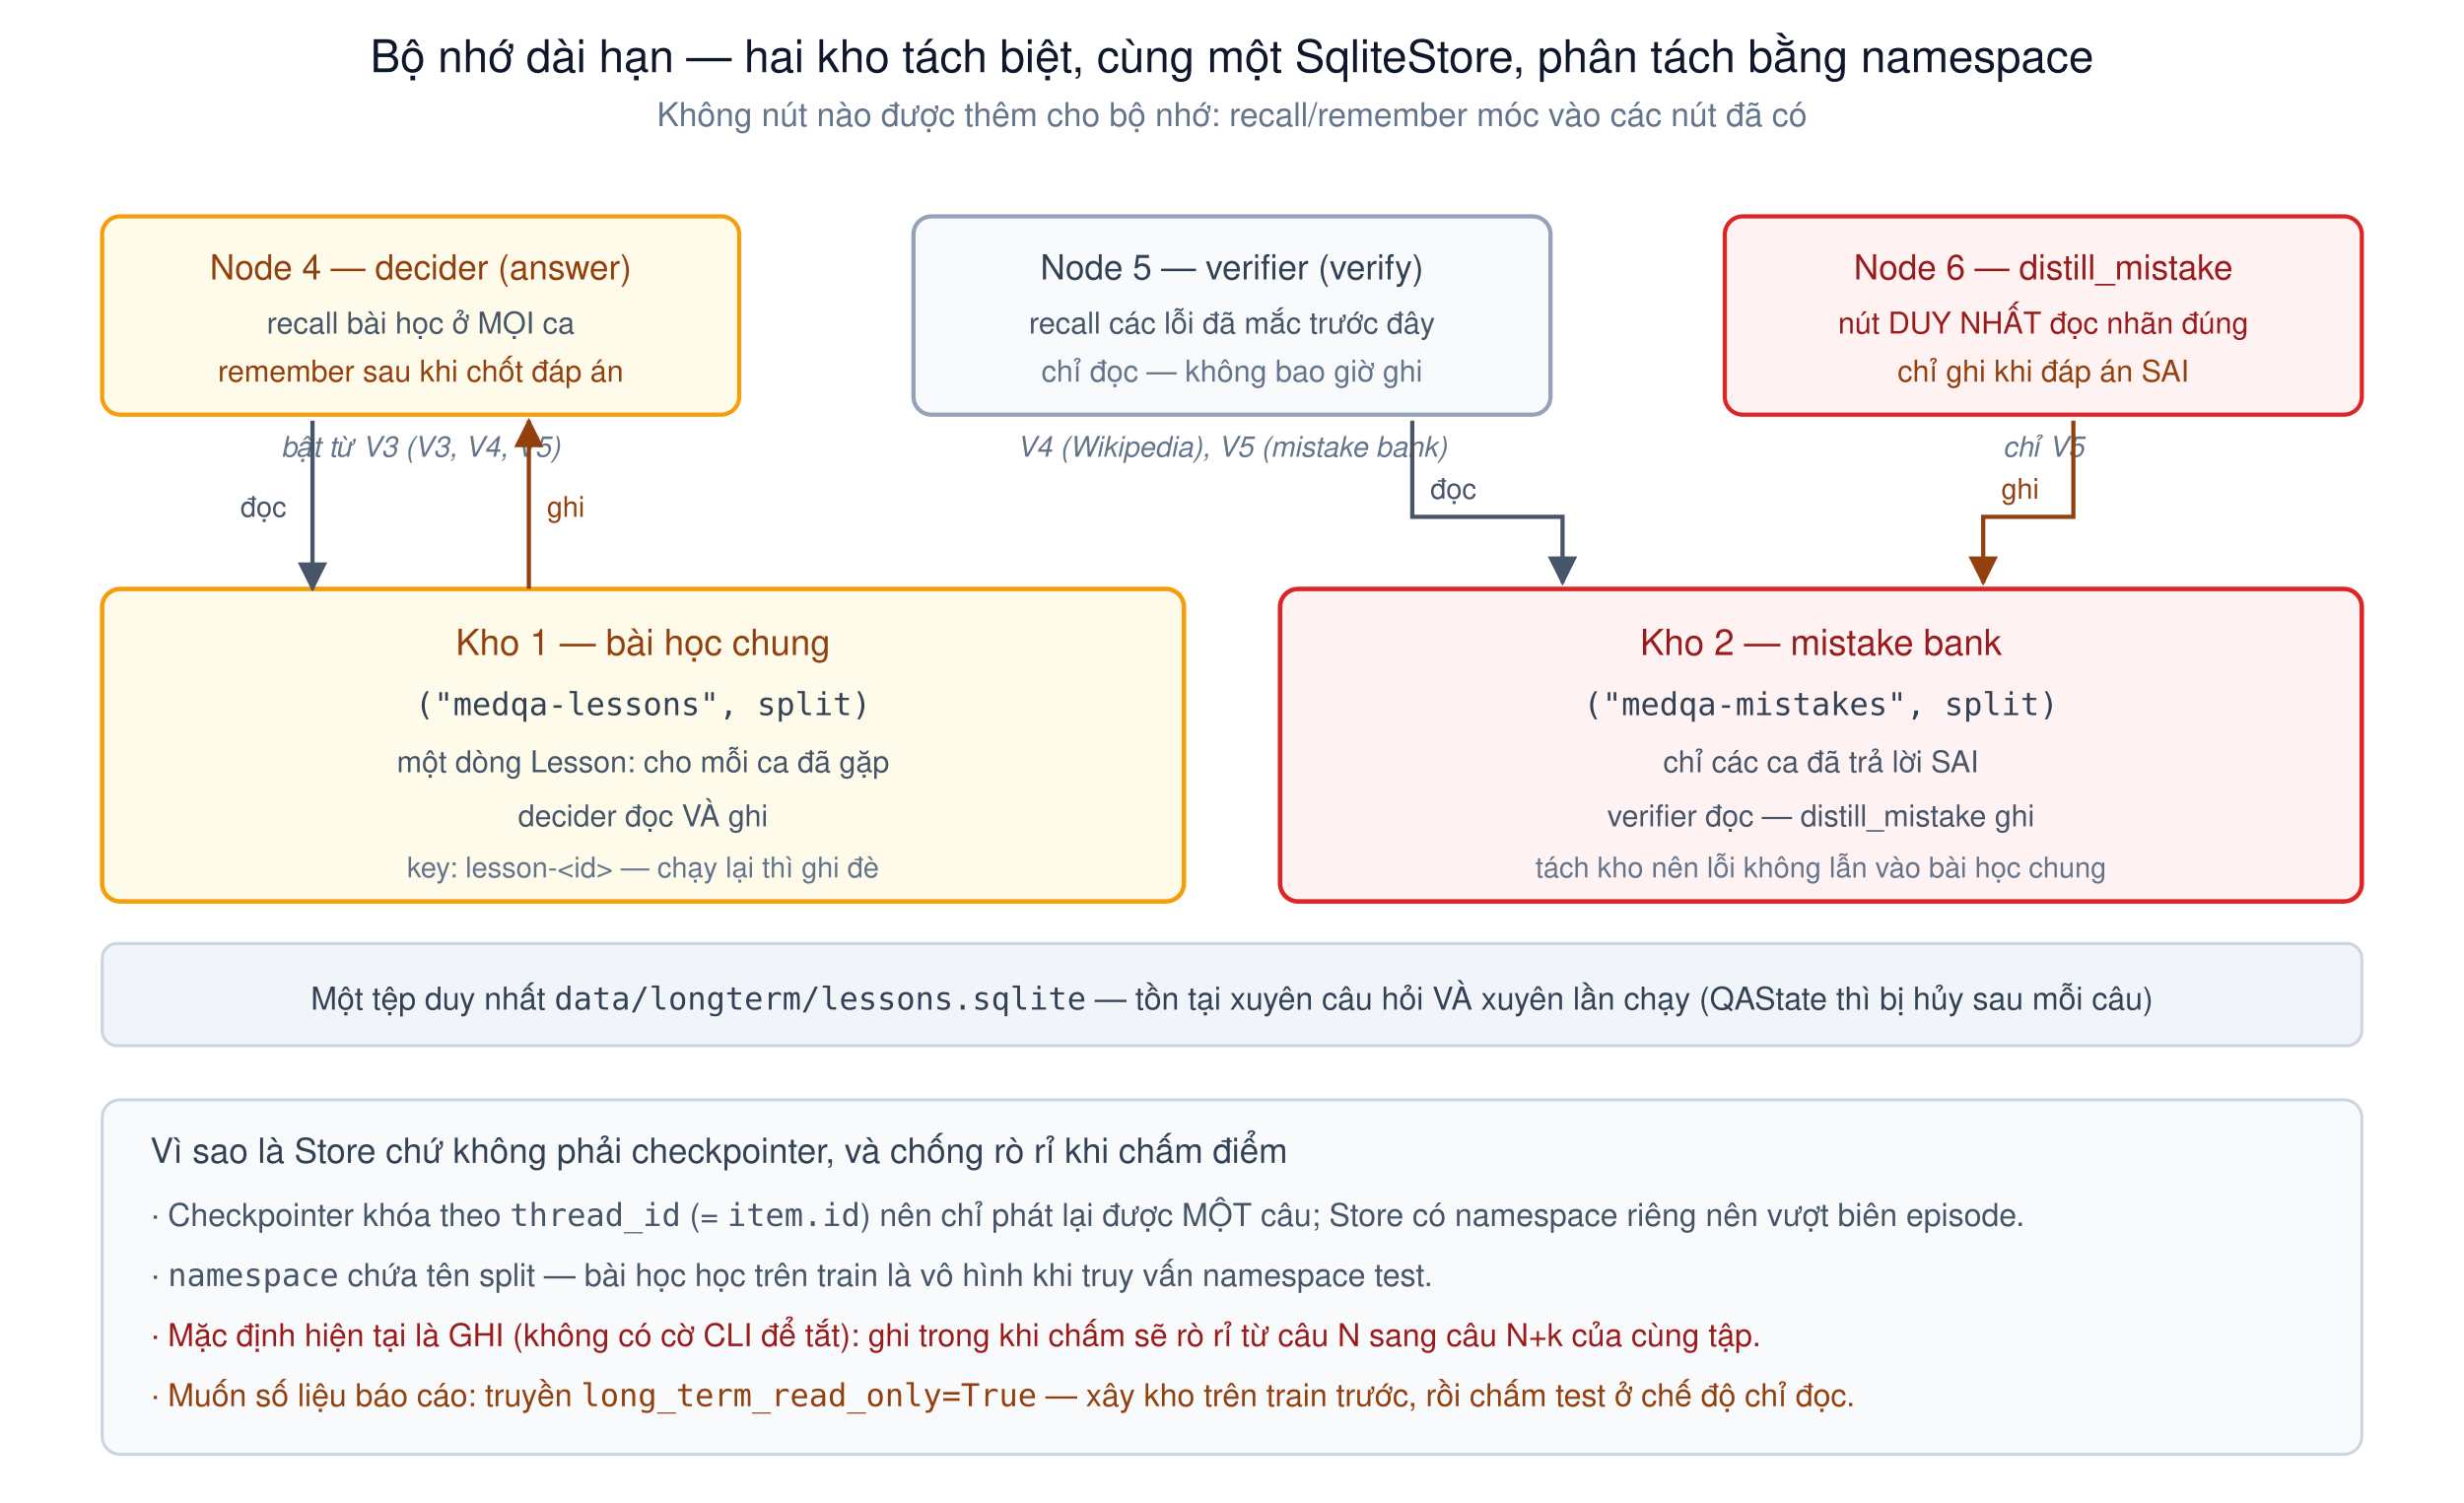
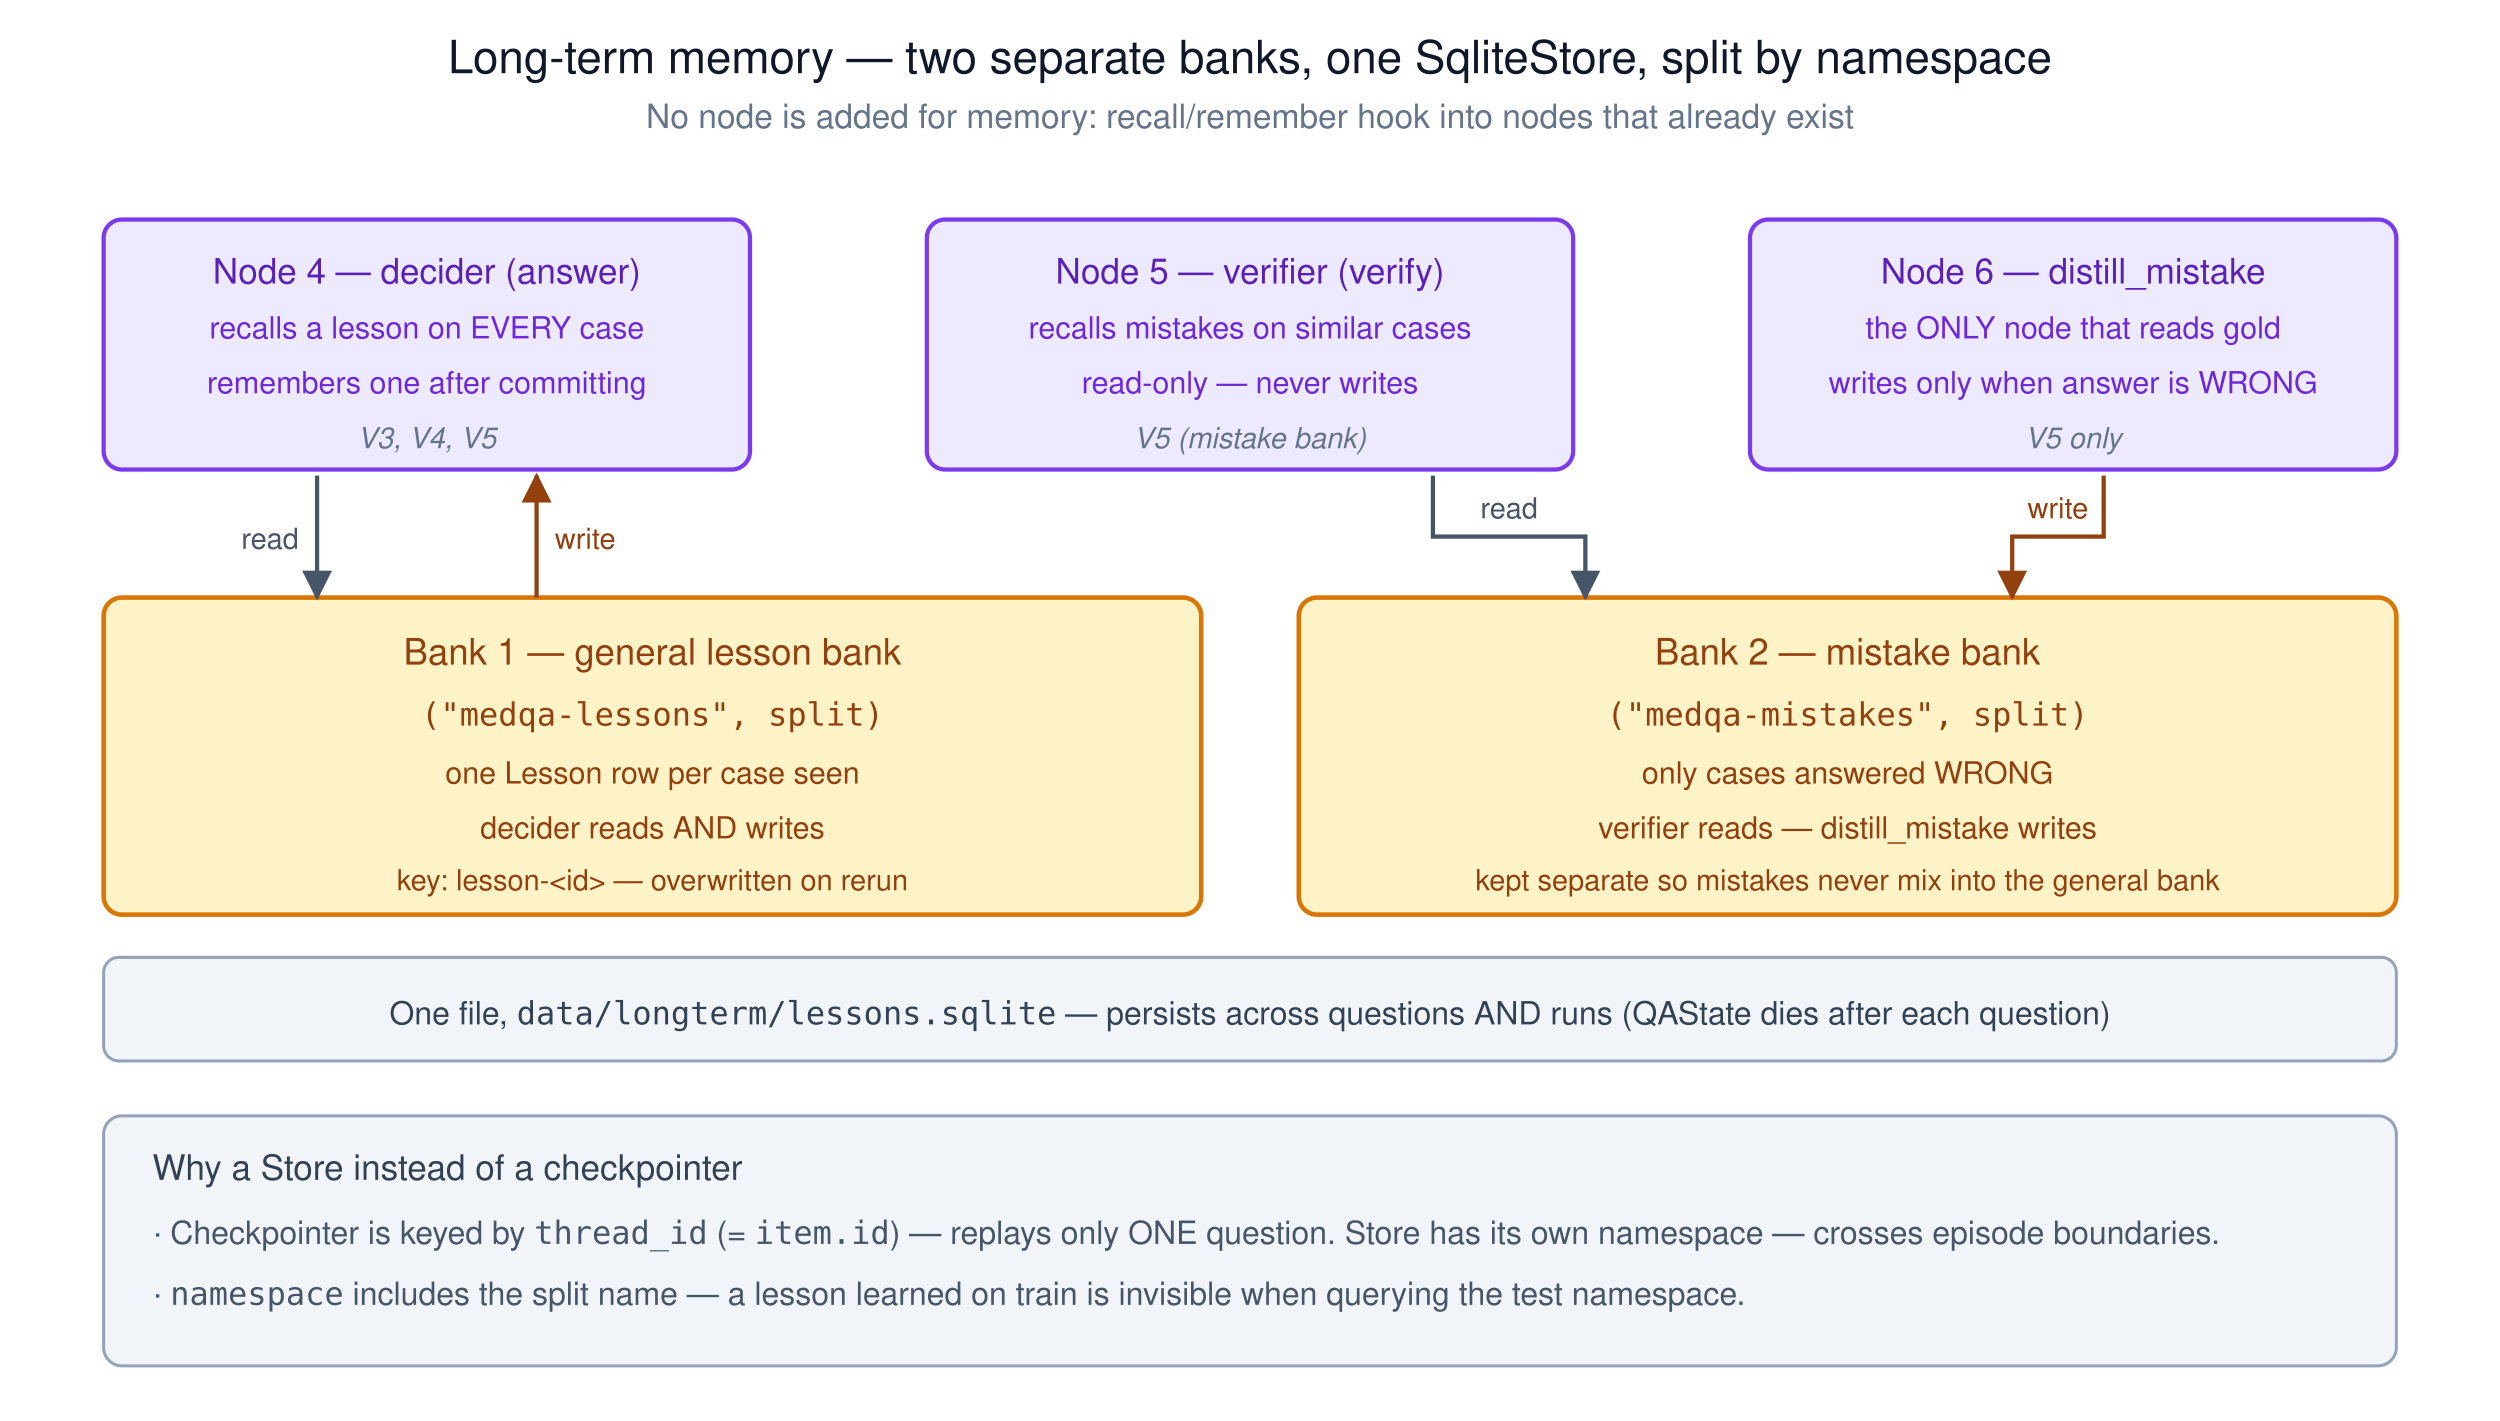
- <svg xmlns="http://www.w3.org/2000/svg" width="820" height="500" viewBox="0 0 820 500" font-family="Helvetica, Arial, sans-serif">
+ <svg xmlns="http://www.w3.org/2000/svg" width="820" height="466" viewBox="0 0 820 466" font-family="Helvetica, Arial, sans-serif">
  <defs>
    <marker id="ltRead" viewBox="0 0 10 10" refX="9" refY="5" markerWidth="7" markerHeight="7" orient="auto-start-reverse">
      <path d="M 0 0 L 10 5 L 0 10 z" fill="#475569" />
    </marker>
    <marker id="ltWrite" viewBox="0 0 10 10" refX="9" refY="5" markerWidth="7" markerHeight="7" orient="auto-start-reverse">
      <path d="M 0 0 L 10 5 L 0 10 z" fill="#92400E" />
    </marker>
  </defs>
-   <text x="410" y="24" text-anchor="middle" font-size="15" font-weight="500" fill="#0F172A">Bộ nhớ dài hạn — hai kho tách biệt, cùng một SqliteStore, phân tách bằng namespace</text>
-   <text x="410" y="42" text-anchor="middle" font-size="11" fill="#64748B">Không nút nào được thêm cho bộ nhớ: recall/remember móc vào các nút đã có</text>
-   <rect x="34" y="72" width="212" height="66" rx="6" fill="#FFFBEB" stroke="#F59E0B" stroke-width="1.4" />
-   <text x="140" y="93" text-anchor="middle" font-size="11.5" font-weight="500" fill="#92400E">Node 4 — decider (answer)</text>
-   <text x="140" y="111" text-anchor="middle" font-size="10" fill="#475569">recall bài học ở MỌI ca</text>
-   <text x="140" y="127" text-anchor="middle" font-size="10" fill="#92400E">remember sau khi chốt đáp án</text>
-   <text x="140" y="152" text-anchor="middle" font-size="9.5" font-style="italic" fill="#64748B">bật từ V3 (V3, V4, V5)</text>
-   <rect x="304" y="72" width="212" height="66" rx="6" fill="#F8FAFC" stroke="#94A3B8" stroke-width="1.4" />
-   <text x="410" y="93" text-anchor="middle" font-size="11.5" font-weight="500" fill="#334155">Node 5 — verifier (verify)</text>
-   <text x="410" y="111" text-anchor="middle" font-size="10" fill="#475569">recall các lỗi đã mắc trước đây</text>
-   <text x="410" y="127" text-anchor="middle" font-size="10" fill="#64748B">chỉ đọc — không bao giờ ghi</text>
-   <text x="410" y="152" text-anchor="middle" font-size="9.5" font-style="italic" fill="#64748B">V4 (Wikipedia), V5 (mistake bank)</text>
-   <rect x="574" y="72" width="212" height="66" rx="6" fill="#FEF2F2" stroke="#DC2626" stroke-width="1.4" />
-   <text x="680" y="93" text-anchor="middle" font-size="11.5" font-weight="500" fill="#991B1B">Node 6 — distill_mistake</text>
-   <text x="680" y="111" text-anchor="middle" font-size="10" fill="#991B1B">nút DUY NHẤT đọc nhãn đúng</text>
-   <text x="680" y="127" text-anchor="middle" font-size="10" fill="#92400E">chỉ ghi khi đáp án SAI</text>
-   <text x="680" y="152" text-anchor="middle" font-size="9.5" font-style="italic" fill="#64748B">chỉ V5</text>
-   <rect x="34" y="196" width="360" height="104" rx="6" fill="#FFFBEB" stroke="#F59E0B" stroke-width="1.5" />
-   <text x="214" y="218" text-anchor="middle" font-size="12" font-weight="500" fill="#92400E">Kho 1 — bài học chung</text>
-   <text x="214" y="238" text-anchor="middle" font-size="10.5" font-family="monospace" fill="#334155">("medqa-lessons", split)</text>
-   <text x="214" y="257" text-anchor="middle" font-size="10" fill="#475569">một dòng Lesson: cho mỗi ca đã gặp</text>
-   <text x="214" y="275" text-anchor="middle" font-size="10" fill="#475569">decider đọc VÀ ghi</text>
-   <text x="214" y="292" text-anchor="middle" font-size="9.5" fill="#64748B">key: lesson-&lt;id&gt; — chạy lại thì ghi đè</text>
-   <rect x="426" y="196" width="360" height="104" rx="6" fill="#FEF2F2" stroke="#DC2626" stroke-width="1.5" />
-   <text x="606" y="218" text-anchor="middle" font-size="12" font-weight="500" fill="#991B1B">Kho 2 — mistake bank</text>
-   <text x="606" y="238" text-anchor="middle" font-size="10.5" font-family="monospace" fill="#334155">("medqa-mistakes", split)</text>
-   <text x="606" y="257" text-anchor="middle" font-size="10" fill="#475569">chỉ các ca đã trả lời SAI</text>
-   <text x="606" y="275" text-anchor="middle" font-size="10" fill="#475569">verifier đọc — distill_mistake ghi</text>
-   <text x="606" y="292" text-anchor="middle" font-size="9.5" fill="#64748B">tách kho nên lỗi không lẫn vào bài học chung</text>
-   <path d="M 104 140 L 104 196" fill="none" stroke="#475569" stroke-width="1.4" marker-end="url(#ltRead)" />
-   <path d="M 176 196 L 176 140" fill="none" stroke="#92400E" stroke-width="1.4" marker-end="url(#ltWrite)" />
-   <text x="80" y="172" font-size="9.5" fill="#475569">đọc</text>
-   <text x="182" y="172" font-size="9.5" fill="#92400E">ghi</text>
-   <path d="M 470 140 L 470 172 L 520 172 L 520 194" fill="none" stroke="#475569" stroke-width="1.4" marker-end="url(#ltRead)" />
-   <text x="476" y="166" font-size="9.5" fill="#475569">đọc</text>
-   <path d="M 690 140 L 690 172 L 660 172 L 660 194" fill="none" stroke="#92400E" stroke-width="1.4" marker-end="url(#ltWrite)" />
-   <text x="666" y="166" font-size="9.5" fill="#92400E">ghi</text>
-   <rect x="34" y="314" width="752" height="34" rx="5" fill="#F1F5F9" stroke="#CBD5E1" />
-   <text x="410" y="336" text-anchor="middle" font-size="10.5" fill="#334155">Một tệp duy nhất <tspan font-family="monospace">data/longterm/lessons.sqlite</tspan> — tồn tại xuyên câu hỏi VÀ xuyên lần chạy (QAState thì bị hủy sau mỗi câu)</text>
-   <rect x="34" y="366" width="752" height="118" rx="6" fill="#F8FAFC" stroke="#CBD5E1" />
-   <text x="50" y="387" font-size="11.5" font-weight="500" fill="#334155">Vì sao là Store chứ không phải checkpointer, và chống rò rỉ khi chấm điểm</text>
-   <text x="50" y="408" font-size="10.5" fill="#475569">· Checkpointer khóa theo <tspan font-family="monospace">thread_id</tspan> (= <tspan font-family="monospace">item.id</tspan>) nên chỉ phát lại được MỘT câu; Store có namespace riêng nên vượt biên episode.</text>
-   <text x="50" y="428" font-size="10.5" fill="#475569">· <tspan font-family="monospace">namespace</tspan> chứa tên split — bài học học trên train là vô hình khi truy vấn namespace test.</text>
-   <text x="50" y="448" font-size="10.5" fill="#991B1B">· Mặc định hiện tại là GHI (không có cờ CLI để tắt): ghi trong khi chấm sẽ rò rỉ từ câu N sang câu N+k của cùng tập.</text>
-   <text x="50" y="468" font-size="10.5" fill="#92400E">· Muốn số liệu báo cáo: truyền <tspan font-family="monospace">long_term_read_only=True</tspan> — xây kho trên train trước, rồi chấm test ở chế độ chỉ đọc.</text>
+   <text x="410" y="24" text-anchor="middle" font-size="15" font-weight="500" fill="#0F172A">Long-term memory — two separate banks, one SqliteStore, split by namespace</text>
+   <text x="410" y="42" text-anchor="middle" font-size="11" fill="#64748B">No node is added for memory: recall/remember hook into nodes that already exist</text>
+   <rect x="34" y="72" width="212" height="82" rx="6" fill="#EDE9FE" stroke="#7C3AED" stroke-width="1.4" />
+   <text x="140" y="93" text-anchor="middle" font-size="11.5" font-weight="500" fill="#5B21B6">Node 4 — decider (answer)</text>
+   <text x="140" y="111" text-anchor="middle" font-size="10" fill="#6D28D9">recalls a lesson on EVERY case</text>
+   <text x="140" y="129" text-anchor="middle" font-size="10" fill="#6D28D9">remembers one after committing</text>
+   <text x="140" y="147" text-anchor="middle" font-size="9.5" font-style="italic" fill="#64748B">V3, V4, V5</text>
+   <rect x="304" y="72" width="212" height="82" rx="6" fill="#EDE9FE" stroke="#7C3AED" stroke-width="1.4" />
+   <text x="410" y="93" text-anchor="middle" font-size="11.5" font-weight="500" fill="#5B21B6">Node 5 — verifier (verify)</text>
+   <text x="410" y="111" text-anchor="middle" font-size="10" fill="#6D28D9">recalls mistakes on similar cases</text>
+   <text x="410" y="129" text-anchor="middle" font-size="10" fill="#6D28D9">read-only — never writes</text>
+   <text x="410" y="147" text-anchor="middle" font-size="9.5" font-style="italic" fill="#64748B">V5 (mistake bank)</text>
+   <rect x="574" y="72" width="212" height="82" rx="6" fill="#EDE9FE" stroke="#7C3AED" stroke-width="1.4" />
+   <text x="680" y="93" text-anchor="middle" font-size="11.5" font-weight="500" fill="#5B21B6">Node 6 — distill_mistake</text>
+   <text x="680" y="111" text-anchor="middle" font-size="10" fill="#6D28D9">the ONLY node that reads gold</text>
+   <text x="680" y="129" text-anchor="middle" font-size="10" fill="#6D28D9">writes only when answer is WRONG</text>
+   <text x="680" y="147" text-anchor="middle" font-size="9.5" font-style="italic" fill="#64748B">V5 only</text>
+   <rect x="34" y="196" width="360" height="104" rx="6" fill="#FEF3C7" stroke="#D97706" stroke-width="1.5" />
+   <text x="214" y="218" text-anchor="middle" font-size="12" font-weight="500" fill="#92400E">Bank 1 — general lesson bank</text>
+   <text x="214" y="238" text-anchor="middle" font-size="10.5" font-family="monospace" fill="#92400E">("medqa-lessons", split)</text>
+   <text x="214" y="257" text-anchor="middle" font-size="10" fill="#92400E">one Lesson row per case seen</text>
+   <text x="214" y="275" text-anchor="middle" font-size="10" fill="#92400E">decider reads AND writes</text>
+   <text x="214" y="292" text-anchor="middle" font-size="9.5" fill="#92400E">key: lesson-&lt;id&gt; — overwritten on rerun</text>
+   <rect x="426" y="196" width="360" height="104" rx="6" fill="#FEF3C7" stroke="#D97706" stroke-width="1.5" />
+   <text x="606" y="218" text-anchor="middle" font-size="12" font-weight="500" fill="#92400E">Bank 2 — mistake bank</text>
+   <text x="606" y="238" text-anchor="middle" font-size="10.5" font-family="monospace" fill="#92400E">("medqa-mistakes", split)</text>
+   <text x="606" y="257" text-anchor="middle" font-size="10" fill="#92400E">only cases answered WRONG</text>
+   <text x="606" y="275" text-anchor="middle" font-size="10" fill="#92400E">verifier reads — distill_mistake writes</text>
+   <text x="606" y="292" text-anchor="middle" font-size="9.5" fill="#92400E">kept separate so mistakes never mix into the general bank</text>
+   <path d="M 104 156 L 104 196" fill="none" stroke="#475569" stroke-width="1.4" marker-end="url(#ltRead)" />
+   <path d="M 176 196 L 176 156" fill="none" stroke="#92400E" stroke-width="1.4" marker-end="url(#ltWrite)" />
+   <text x="98" y="180" text-anchor="end" font-size="9.5" fill="#475569">read</text>
+   <text x="182" y="180" text-anchor="start" font-size="9.5" fill="#92400E">write</text>
+   <path d="M 470 156 L 470 176 L 520 176 L 520 196" fill="none" stroke="#475569" stroke-width="1.4" marker-end="url(#ltRead)" />
+   <text x="495" y="170" text-anchor="middle" font-size="9.5" fill="#475569">read</text>
+   <path d="M 690 156 L 690 176 L 660 176 L 660 196" fill="none" stroke="#92400E" stroke-width="1.4" marker-end="url(#ltWrite)" />
+   <text x="675" y="170" text-anchor="middle" font-size="9.5" fill="#92400E">write</text>
+   <rect x="34" y="314" width="752" height="34" rx="5" fill="#F1F5F9" stroke="#94A3B8" />
+   <text x="410" y="336" text-anchor="middle" font-size="10.5" fill="#334155">One file, <tspan font-family="monospace">data/longterm/lessons.sqlite</tspan> — persists across questions AND runs (QAState dies after each question)</text>
+   <rect x="34" y="366" width="752" height="82" rx="6" fill="#F1F5F9" stroke="#94A3B8" />
+   <text x="50" y="387" font-size="11.5" font-weight="500" fill="#334155">Why a Store instead of a checkpointer</text>
+   <text x="50" y="408" font-size="10.5" fill="#475569">· Checkpointer is keyed by <tspan font-family="monospace">thread_id</tspan> (= <tspan font-family="monospace">item.id</tspan>) — replays only ONE question. Store has its own namespace — crosses episode boundaries.</text>
+   <text x="50" y="428" font-size="10.5" fill="#475569">· <tspan font-family="monospace">namespace</tspan> includes the split name — a lesson learned on train is invisible when querying the test namespace.</text>
</svg>
